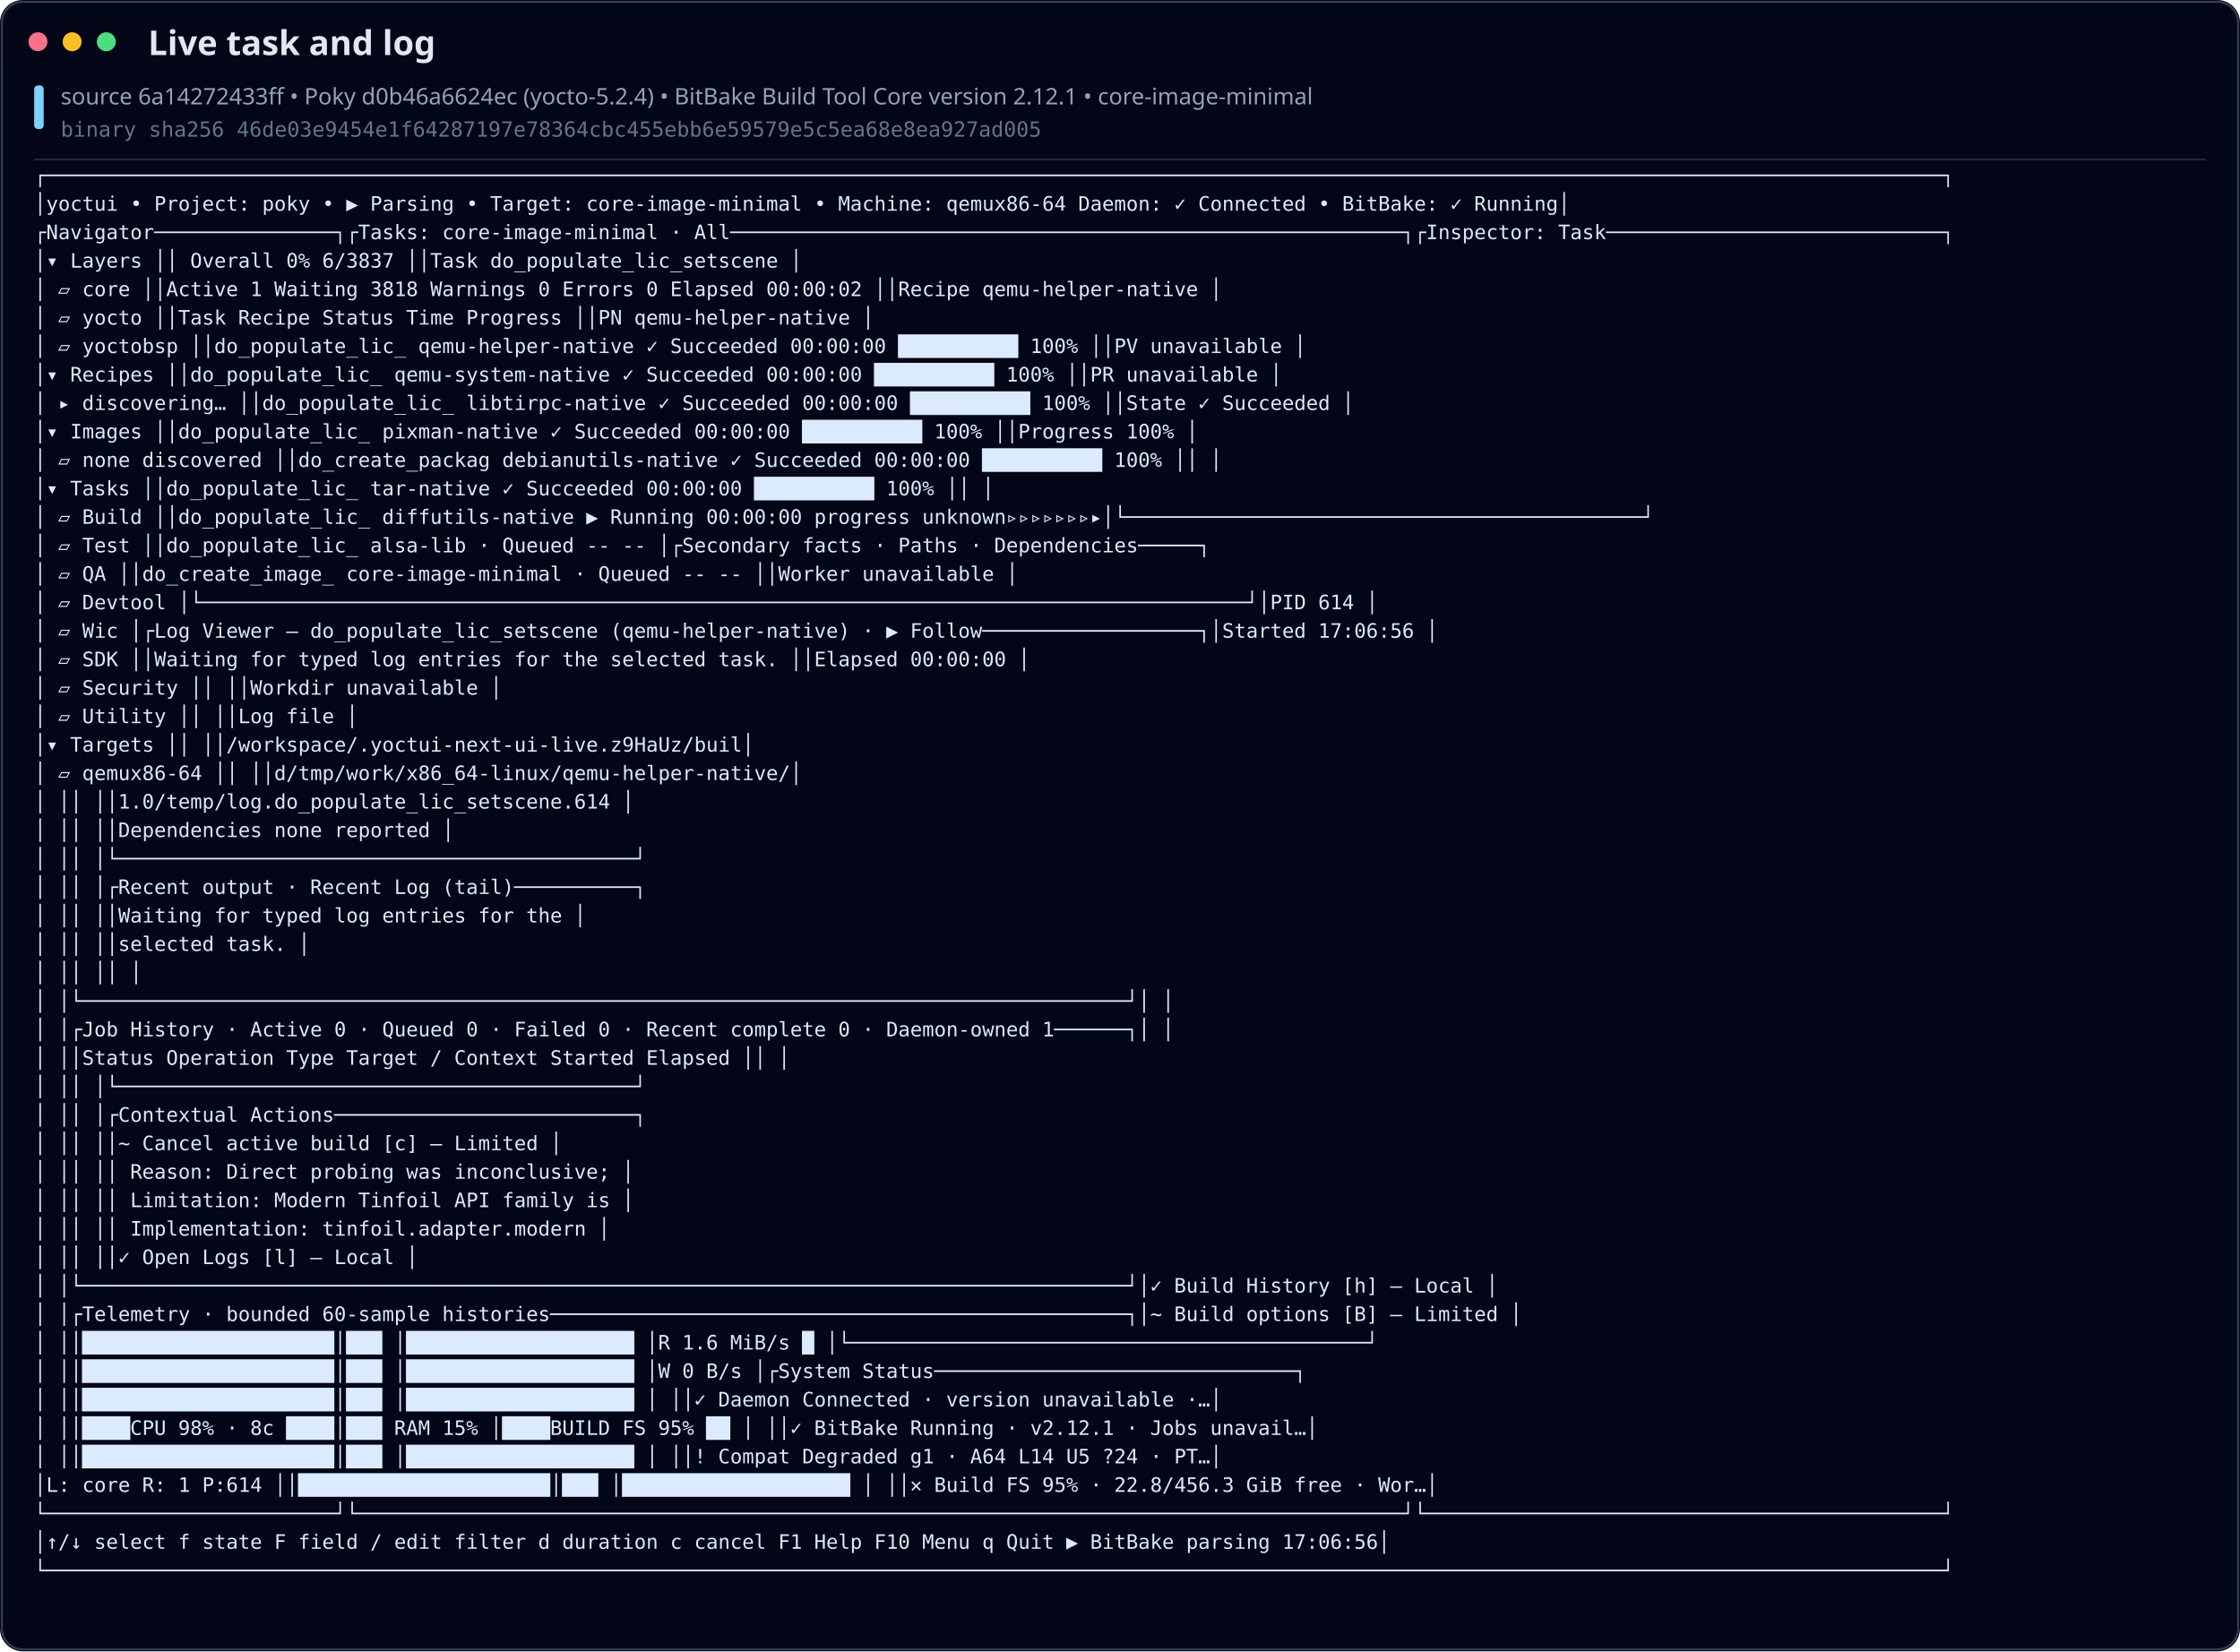
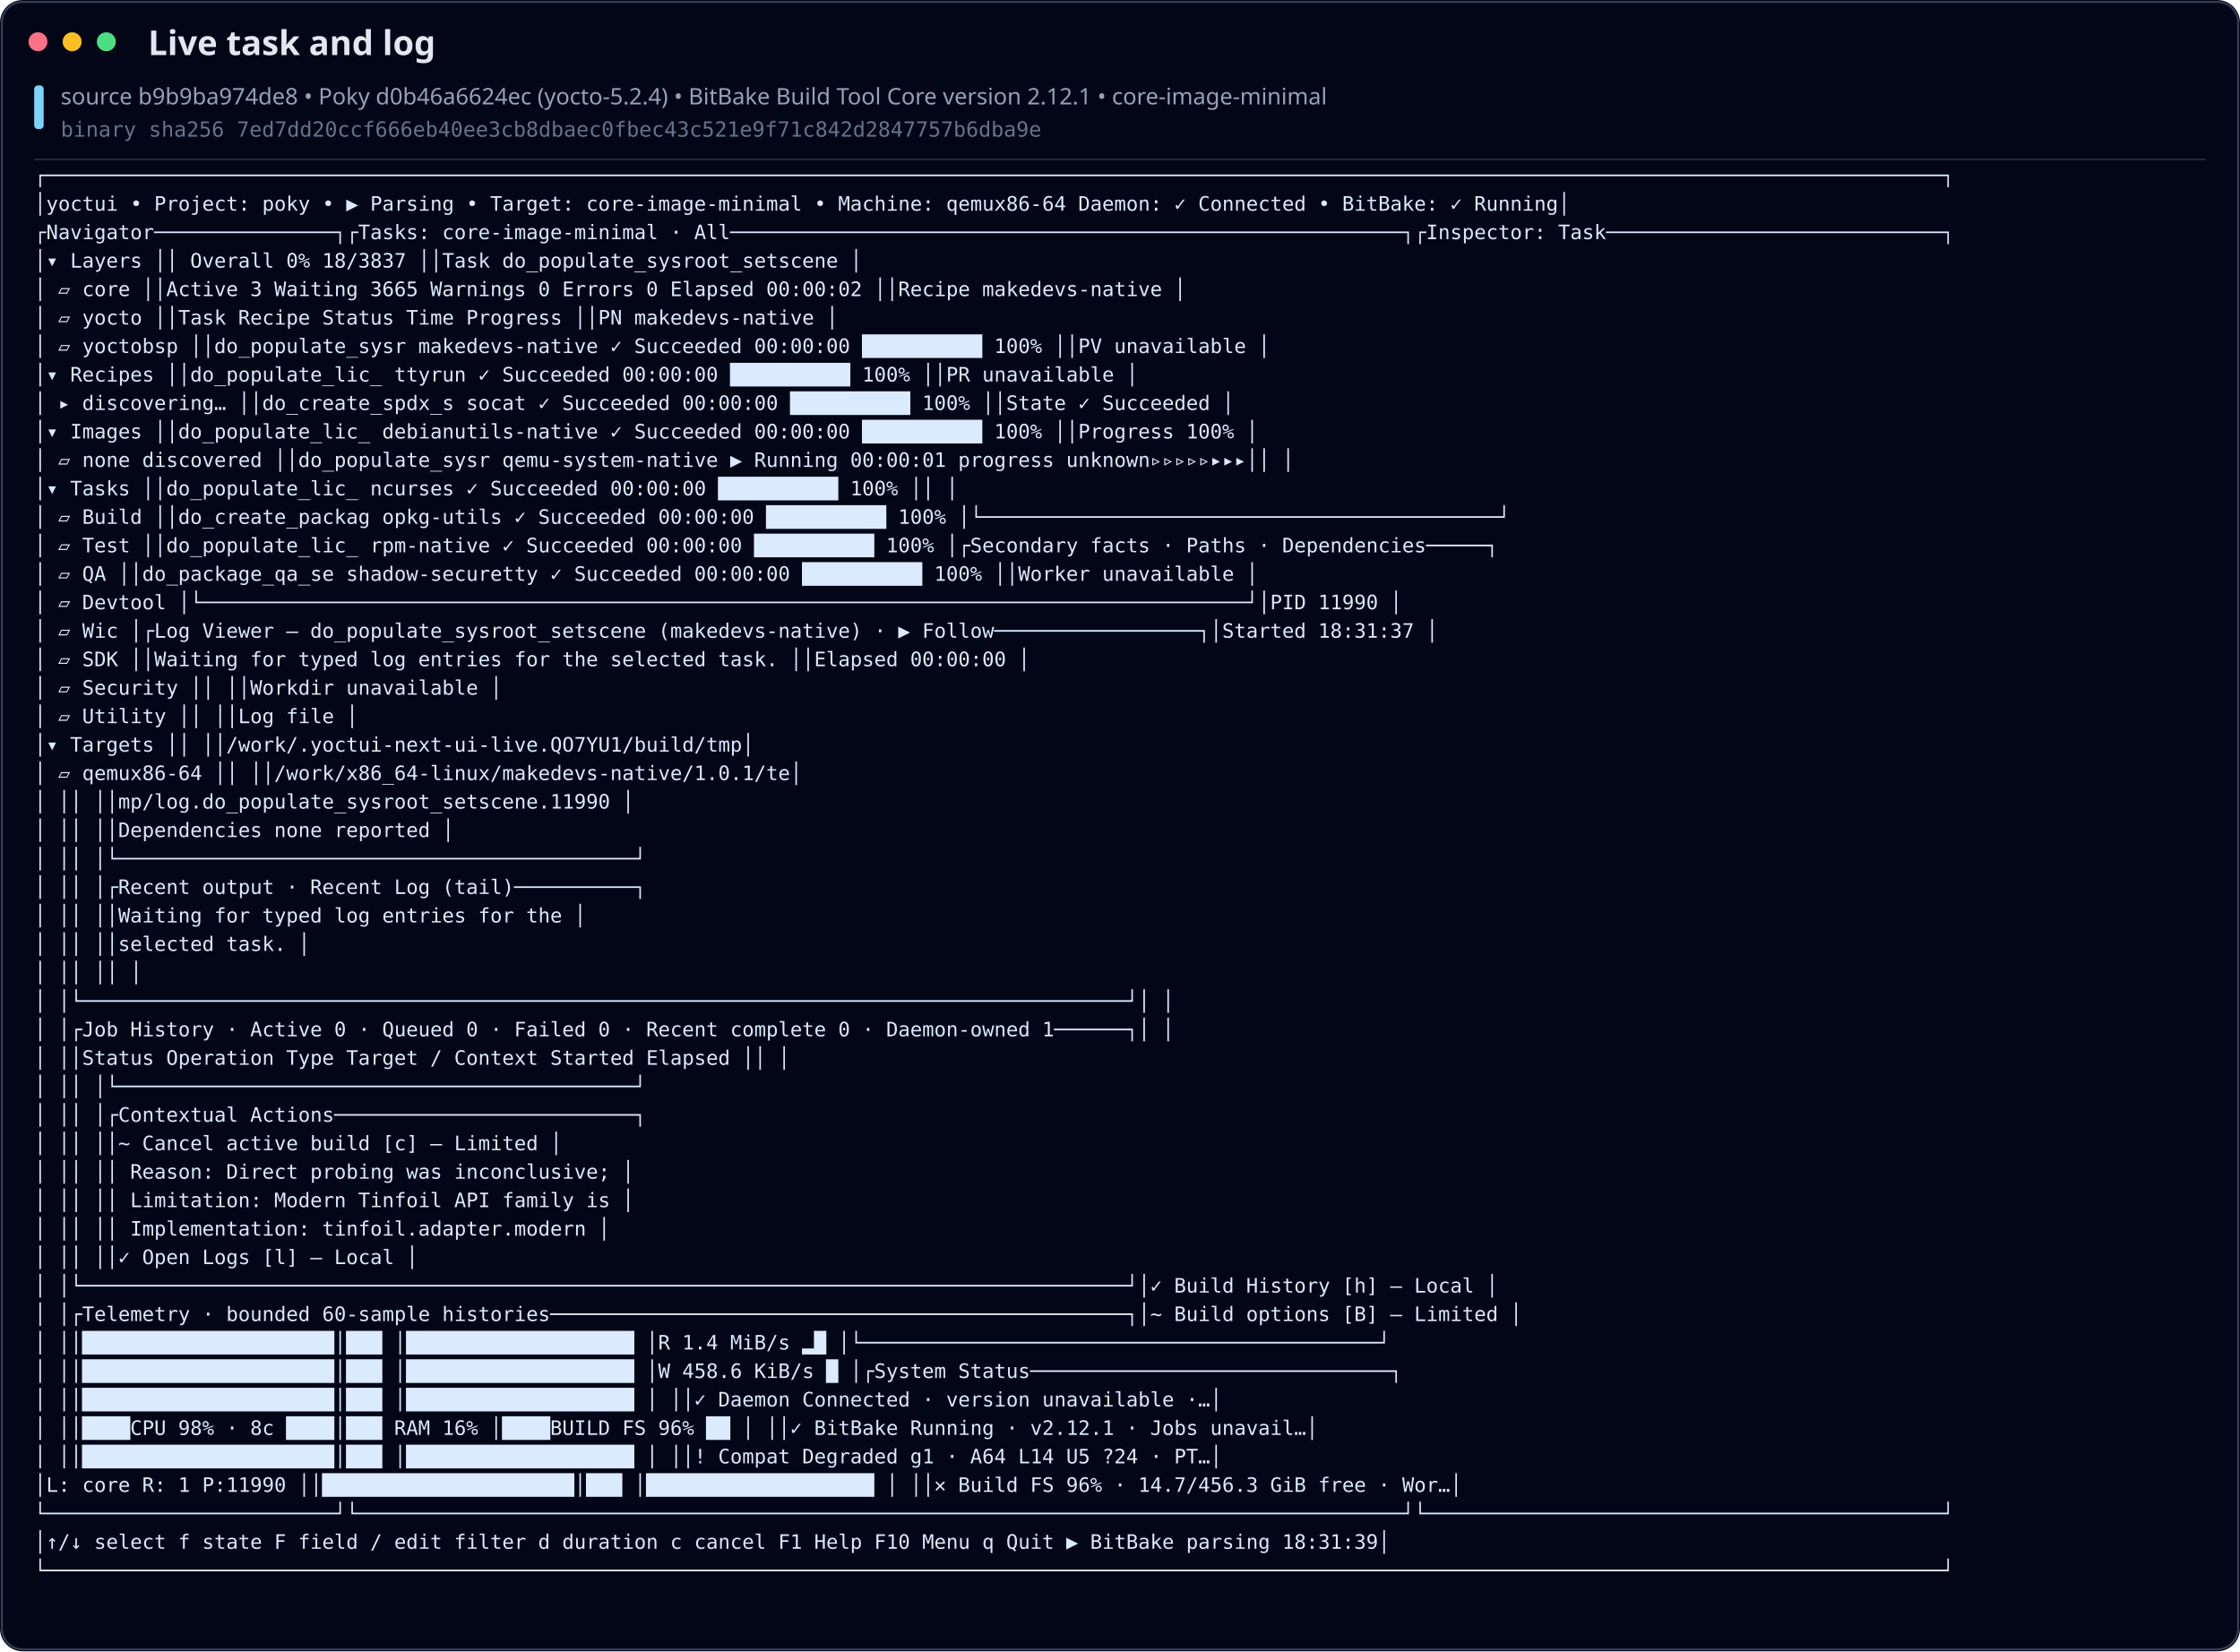
<svg xmlns="http://www.w3.org/2000/svg" width="1180" height="870" viewBox="0 0 1180 870" role="img" aria-labelledby="title description">
  <style>
  .heading { fill: #e2e8f0; font: 700 18px system-ui, sans-serif; }
  .provenance { fill: #94a3b8; font: 12px system-ui, sans-serif; }
  .hash { fill: #64748b; font: 11px ui-monospace, monospace; }
  .terminal { fill: #dbeafe; font: 10.5px 'DejaVu Sans Mono', 'Liberation Mono', monospace; white-space: pre; }
</style>
  <rect width="1180" height="870" rx="12" fill="#020617" />
  <rect x="1" y="1" width="1178" height="868" rx="11" fill="none" stroke="#334155" />
  <circle cx="20" cy="22" r="5" fill="#fb7185" />
  <circle cx="38" cy="22" r="5" fill="#fbbf24" />
  <circle cx="56" cy="22" r="5" fill="#4ade80" />
  <text x="78" y="29" class="heading">Live task and log</text>
  <rect x="18" y="45" width="5" height="23" rx="2" fill="#7dd3fc" />
-   <text x="32" y="55" class="provenance">source 6a14272433ff  •  Poky d0b46a6624ec (yocto-5.2.4)  •  BitBake Build Tool Core version 2.12.1  •  core-image-minimal</text>
-   <text x="32" y="72" class="hash">binary sha256 46de03e9454e1f64287197e78364cbc455ebb6e59579e5c5ea68e8ea927ad005</text>
+   <text x="32" y="55" class="provenance">source b9b9ba974de8  •  Poky d0b46a6624ec (yocto-5.2.4)  •  BitBake Build Tool Core version 2.12.1  •  core-image-minimal</text>
+   <text x="32" y="72" class="hash">binary sha256 7ed7dd20ccf666eb40ee3cb8dbaec0fbec43c521e9f71c842d2847757b6dba9e</text>
  <line x1="18" y1="84" x2="1162" y2="84" stroke="#1e293b" />
  <text x="18" y="96" class="terminal">┌──────────────────────────────────────────────────────────────────────────────────────────────────────────────────────────────────────────────────────────────┐</text>
  <text x="18" y="111" class="terminal">│yoctui  •  Project: poky  •  ▶ Parsing  •  Target: core-image-minimal  •  Machine: qemux86-64                       Daemon: ✓ Connected  •  BitBake: ✓ Running│</text>
  <text x="18" y="126" class="terminal">┌Navigator───────────────┐┌Tasks: core-image-minimal · All────────────────────────────────────────────────────────┐┌Inspector: Task────────────────────────────┐</text>
-   <text x="18" y="141" class="terminal">│▾ Layers                ││                                  Overall  0%  6/3837                                  ││Task        do_populate_lic_setscene       │</text>
-   <text x="18" y="156" class="terminal">│  ▱ core                ││Active 1  Waiting 3818  Warnings 0  Errors 0  Elapsed 00:00:02                         ││Recipe      qemu-helper-native             │</text>
-   <text x="18" y="171" class="terminal">│  ▱ yocto               ││Task             Recipe                Status        Time      Progress                ││PN          qemu-helper-native             │</text>
-   <text x="18" y="186" class="terminal">│  ▱ yoctobsp            ││do_populate_lic_ qemu-helper-native    ✓ Succeeded   00:00:00  ██████████ 100%         ││PV          unavailable                    │</text>
-   <text x="18" y="201" class="terminal">│▾ Recipes               ││do_populate_lic_ qemu-system-native    ✓ Succeeded   00:00:00  ██████████ 100%         ││PR          unavailable                    │</text>
-   <text x="18" y="216" class="terminal">│  ▸ discovering…        ││do_populate_lic_ libtirpc-native       ✓ Succeeded   00:00:00  ██████████ 100%         ││State       ✓ Succeeded                    │</text>
-   <text x="18" y="231" class="terminal">│▾ Images                ││do_populate_lic_ pixman-native         ✓ Succeeded   00:00:00  ██████████ 100%         ││Progress    100%                           │</text>
-   <text x="18" y="246" class="terminal">│  ▱ none discovered     ││do_create_packag debianutils-native    ✓ Succeeded   00:00:00  ██████████ 100%         ││                                           │</text>
-   <text x="18" y="261" class="terminal">│▾ Tasks                 ││do_populate_lic_ tar-native            ✓ Succeeded   00:00:00  ██████████ 100%         ││                                           │</text>
-   <text x="18" y="276" class="terminal">│  ▱ Build               ││do_populate_lic_ diffutils-native      ▶ Running     00:00:00  progress unknown▹▹▹▹▹▹▹▸│└───────────────────────────────────────────┘</text>
-   <text x="18" y="291" class="terminal">│  ▱ Test                ││do_populate_lic_ alsa-lib              · Queued      --        --                      │┌Secondary facts · Paths · Dependencies─────┐</text>
-   <text x="18" y="306" class="terminal">│  ▱ QA                  ││do_create_image_ core-image-minimal    · Queued      --        --                      ││Worker      unavailable                    │</text>
-   <text x="18" y="321" class="terminal">│  ▱ Devtool             │└───────────────────────────────────────────────────────────────────────────────────────┘│PID         614                            │</text>
-   <text x="18" y="336" class="terminal">│  ▱ Wic                 │┌Log Viewer — do_populate_lic_setscene (qemu-helper-native) · ▶ Follow──────────────────┐│Started     17:06:56                       │</text>
+   <text x="18" y="141" class="terminal">│▾ Layers                ││                                 Overall  0%  18/3837                                  ││Task        do_populate_sysroot_setscene   │</text>
+   <text x="18" y="156" class="terminal">│  ▱ core                ││Active 3  Waiting 3665  Warnings 0  Errors 0  Elapsed 00:00:02                         ││Recipe      makedevs-native                │</text>
+   <text x="18" y="171" class="terminal">│  ▱ yocto               ││Task             Recipe                Status        Time      Progress                ││PN          makedevs-native                │</text>
+   <text x="18" y="186" class="terminal">│  ▱ yoctobsp            ││do_populate_sysr makedevs-native       ✓ Succeeded   00:00:00  ██████████ 100%         ││PV          unavailable                    │</text>
+   <text x="18" y="201" class="terminal">│▾ Recipes               ││do_populate_lic_ ttyrun                ✓ Succeeded   00:00:00  ██████████ 100%         ││PR          unavailable                    │</text>
+   <text x="18" y="216" class="terminal">│  ▸ discovering…        ││do_create_spdx_s socat                 ✓ Succeeded   00:00:00  ██████████ 100%         ││State       ✓ Succeeded                    │</text>
+   <text x="18" y="231" class="terminal">│▾ Images                ││do_populate_lic_ debianutils-native    ✓ Succeeded   00:00:00  ██████████ 100%         ││Progress    100%                           │</text>
+   <text x="18" y="246" class="terminal">│  ▱ none discovered     ││do_populate_sysr qemu-system-native    ▶ Running     00:00:01  progress unknown▹▹▹▹▹▸▸▸││                                           │</text>
+   <text x="18" y="261" class="terminal">│▾ Tasks                 ││do_populate_lic_ ncurses               ✓ Succeeded   00:00:00  ██████████ 100%         ││                                           │</text>
+   <text x="18" y="276" class="terminal">│  ▱ Build               ││do_create_packag opkg-utils            ✓ Succeeded   00:00:00  ██████████ 100%         │└───────────────────────────────────────────┘</text>
+   <text x="18" y="291" class="terminal">│  ▱ Test                ││do_populate_lic_ rpm-native            ✓ Succeeded   00:00:00  ██████████ 100%         │┌Secondary facts · Paths · Dependencies─────┐</text>
+   <text x="18" y="306" class="terminal">│  ▱ QA                  ││do_package_qa_se shadow-securetty      ✓ Succeeded   00:00:00  ██████████ 100%         ││Worker      unavailable                    │</text>
+   <text x="18" y="321" class="terminal">│  ▱ Devtool             │└───────────────────────────────────────────────────────────────────────────────────────┘│PID         11990                          │</text>
+   <text x="18" y="336" class="terminal">│  ▱ Wic                 │┌Log Viewer — do_populate_sysroot_setscene (makedevs-native) · ▶ Follow─────────────────┐│Started     18:31:37                       │</text>
  <text x="18" y="351" class="terminal">│  ▱ SDK                 ││Waiting for typed log entries for the selected task.                                   ││Elapsed     00:00:00                       │</text>
  <text x="18" y="366" class="terminal">│  ▱ Security            ││                                                                                       ││Workdir     unavailable                    │</text>
  <text x="18" y="381" class="terminal">│  ▱ Utility             ││                                                                                       ││Log file                                   │</text>
-   <text x="18" y="396" class="terminal">│▾ Targets               ││                                                                                       ││/workspace/.yoctui-next-ui-live.z9HaUz/buil│</text>
-   <text x="18" y="411" class="terminal">│  ▱ qemux86-64          ││                                                                                       ││d/tmp/work/x86_64-linux/qemu-helper-native/│</text>
-   <text x="18" y="426" class="terminal">│                        ││                                                                                       ││1.0/temp/log.do_populate_lic_setscene.614  │</text>
+   <text x="18" y="396" class="terminal">│▾ Targets               ││                                                                                       ││/work/.yoctui-next-ui-live.QO7YU1/build/tmp│</text>
+   <text x="18" y="411" class="terminal">│  ▱ qemux86-64          ││                                                                                       ││/work/x86_64-linux/makedevs-native/1.0.1/te│</text>
+   <text x="18" y="426" class="terminal">│                        ││                                                                                       ││mp/log.do_populate_sysroot_setscene.11990  │</text>
  <text x="18" y="441" class="terminal">│                        ││                                                                                       ││Dependencies none reported                 │</text>
  <text x="18" y="456" class="terminal">│                        ││                                                                                       │└───────────────────────────────────────────┘</text>
  <text x="18" y="471" class="terminal">│                        ││                                                                                       │┌Recent output · Recent Log (tail)──────────┐</text>
  <text x="18" y="486" class="terminal">│                        ││                                                                                       ││Waiting for typed log entries for the      │</text>
  <text x="18" y="501" class="terminal">│                        ││                                                                                       ││selected task.                             │</text>
  <text x="18" y="516" class="terminal">│                        ││                                                                                       ││                                           │</text>
  <text x="18" y="531" class="terminal">│                        │└───────────────────────────────────────────────────────────────────────────────────────┘│                                           │</text>
  <text x="18" y="546" class="terminal">│                        │┌Job History · Active 0 · Queued 0 · Failed 0 · Recent complete 0 · Daemon-owned 1──────┐│                                           │</text>
  <text x="18" y="561" class="terminal">│                        ││Status        Operation       Type         Target / Context         Started   Elapsed  ││                                           │</text>
  <text x="18" y="576" class="terminal">│                        ││                                                                                       │└───────────────────────────────────────────┘</text>
  <text x="18" y="591" class="terminal">│                        ││                                                                                       │┌Contextual Actions─────────────────────────┐</text>
  <text x="18" y="606" class="terminal">│                        ││                                                                                       ││~ Cancel active build  [c] — Limited       │</text>
  <text x="18" y="621" class="terminal">│                        ││                                                                                       ││  Reason: Direct probing was inconclusive; │</text>
  <text x="18" y="636" class="terminal">│                        ││                                                                                       ││  Limitation: Modern Tinfoil API family is │</text>
  <text x="18" y="651" class="terminal">│                        ││                                                                                       ││  Implementation: tinfoil.adapter.modern   │</text>
  <text x="18" y="666" class="terminal">│                        ││                                                                                       ││✓ Open Logs            [l] — Local         │</text>
  <text x="18" y="681" class="terminal">│                        │└───────────────────────────────────────────────────────────────────────────────────────┘│✓ Build History        [h] — Local         │</text>
  <text x="18" y="696" class="terminal">│                        │┌Telemetry · bounded 60-sample histories────────────────────────────────────────────────┐│~ Build options        [B] — Limited       │</text>
-   <text x="18" y="711" class="terminal">│                        ││█████████████████████│███                  │███████████████████ │R 1.6 MiB/s   █       │└───────────────────────────────────────────┘</text>
-   <text x="18" y="726" class="terminal">│                        ││█████████████████████│███                  │███████████████████ │W 0 B/s               │┌System Status──────────────────────────────┐</text>
+   <text x="18" y="711" class="terminal">│                        ││█████████████████████│███                  │███████████████████ │R 1.4 MiB/s   ▂█      │└───────────────────────────────────────────┘</text>
+   <text x="18" y="726" class="terminal">│                        ││█████████████████████│███                  │███████████████████ │W 458.6 KiB/s  █      │┌System Status──────────────────────────────┐</text>
  <text x="18" y="741" class="terminal">│                        ││█████████████████████│███                  │███████████████████ │                      ││✓ Daemon Connected · version unavailable ·…│</text>
-   <text x="18" y="756" class="terminal">│                        ││████CPU 98% · 8c ████│███    RAM 15%       │████BUILD FS 95% ██ │                      ││✓ BitBake Running · v2.12.1 · Jobs unavail…│</text>
+   <text x="18" y="756" class="terminal">│                        ││████CPU 98% · 8c ████│███    RAM 16%       │████BUILD FS 96% ██ │                      ││✓ BitBake Running · v2.12.1 · Jobs unavail…│</text>
  <text x="18" y="771" class="terminal">│                        ││█████████████████████│███                  │███████████████████ │                      ││! Compat Degraded g1 · A64 L14 U5 ?24 · PT…│</text>
-   <text x="18" y="786" class="terminal">│L: core  R: 1  P:614    ││█████████████████████│███                  │███████████████████ │                      ││✕ Build FS 95% · 22.8/456.3 GiB free · Wor…│</text>
+   <text x="18" y="786" class="terminal">│L: core  R: 1  P:11990  ││█████████████████████│███                  │███████████████████ │                      ││✕ Build FS 96% · 14.7/456.3 GiB free · Wor…│</text>
  <text x="18" y="801" class="terminal">└────────────────────────┘└───────────────────────────────────────────────────────────────────────────────────────┘└───────────────────────────────────────────┘</text>
-   <text x="18" y="816" class="terminal">│↑/↓ select   f state   F field   / edit filter   d duration   c cancel   F1 Help   F10 Menu   q Quit                               ▶ BitBake parsing  17:06:56│</text>
+   <text x="18" y="816" class="terminal">│↑/↓ select   f state   F field   / edit filter   d duration   c cancel   F1 Help   F10 Menu   q Quit                               ▶ BitBake parsing  18:31:39│</text>
  <text x="18" y="831" class="terminal">└──────────────────────────────────────────────────────────────────────────────────────────────────────────────────────────────────────────────────────────────┘</text>
</svg>
